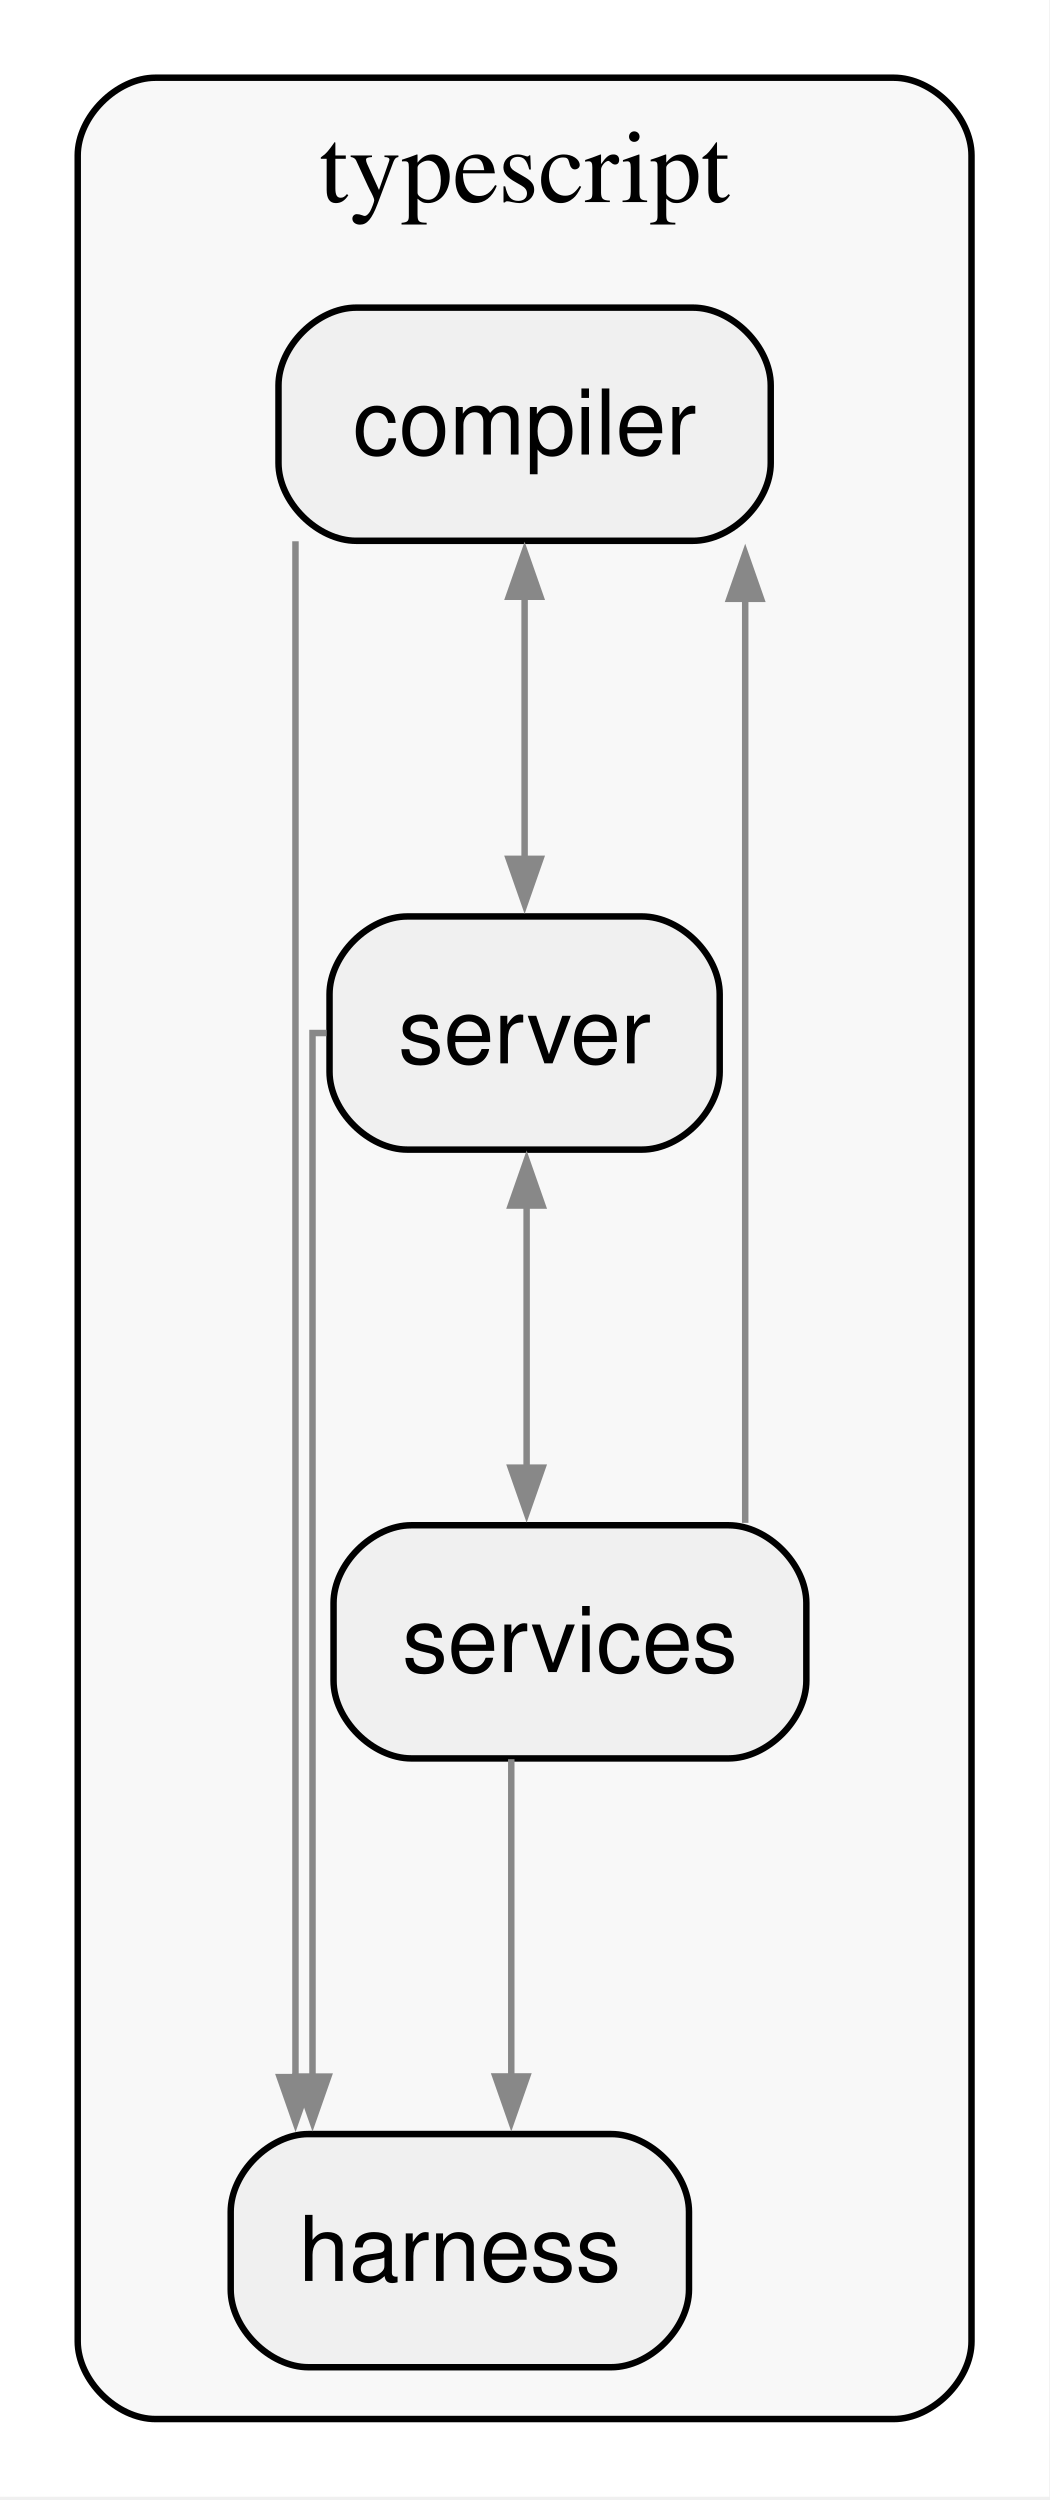
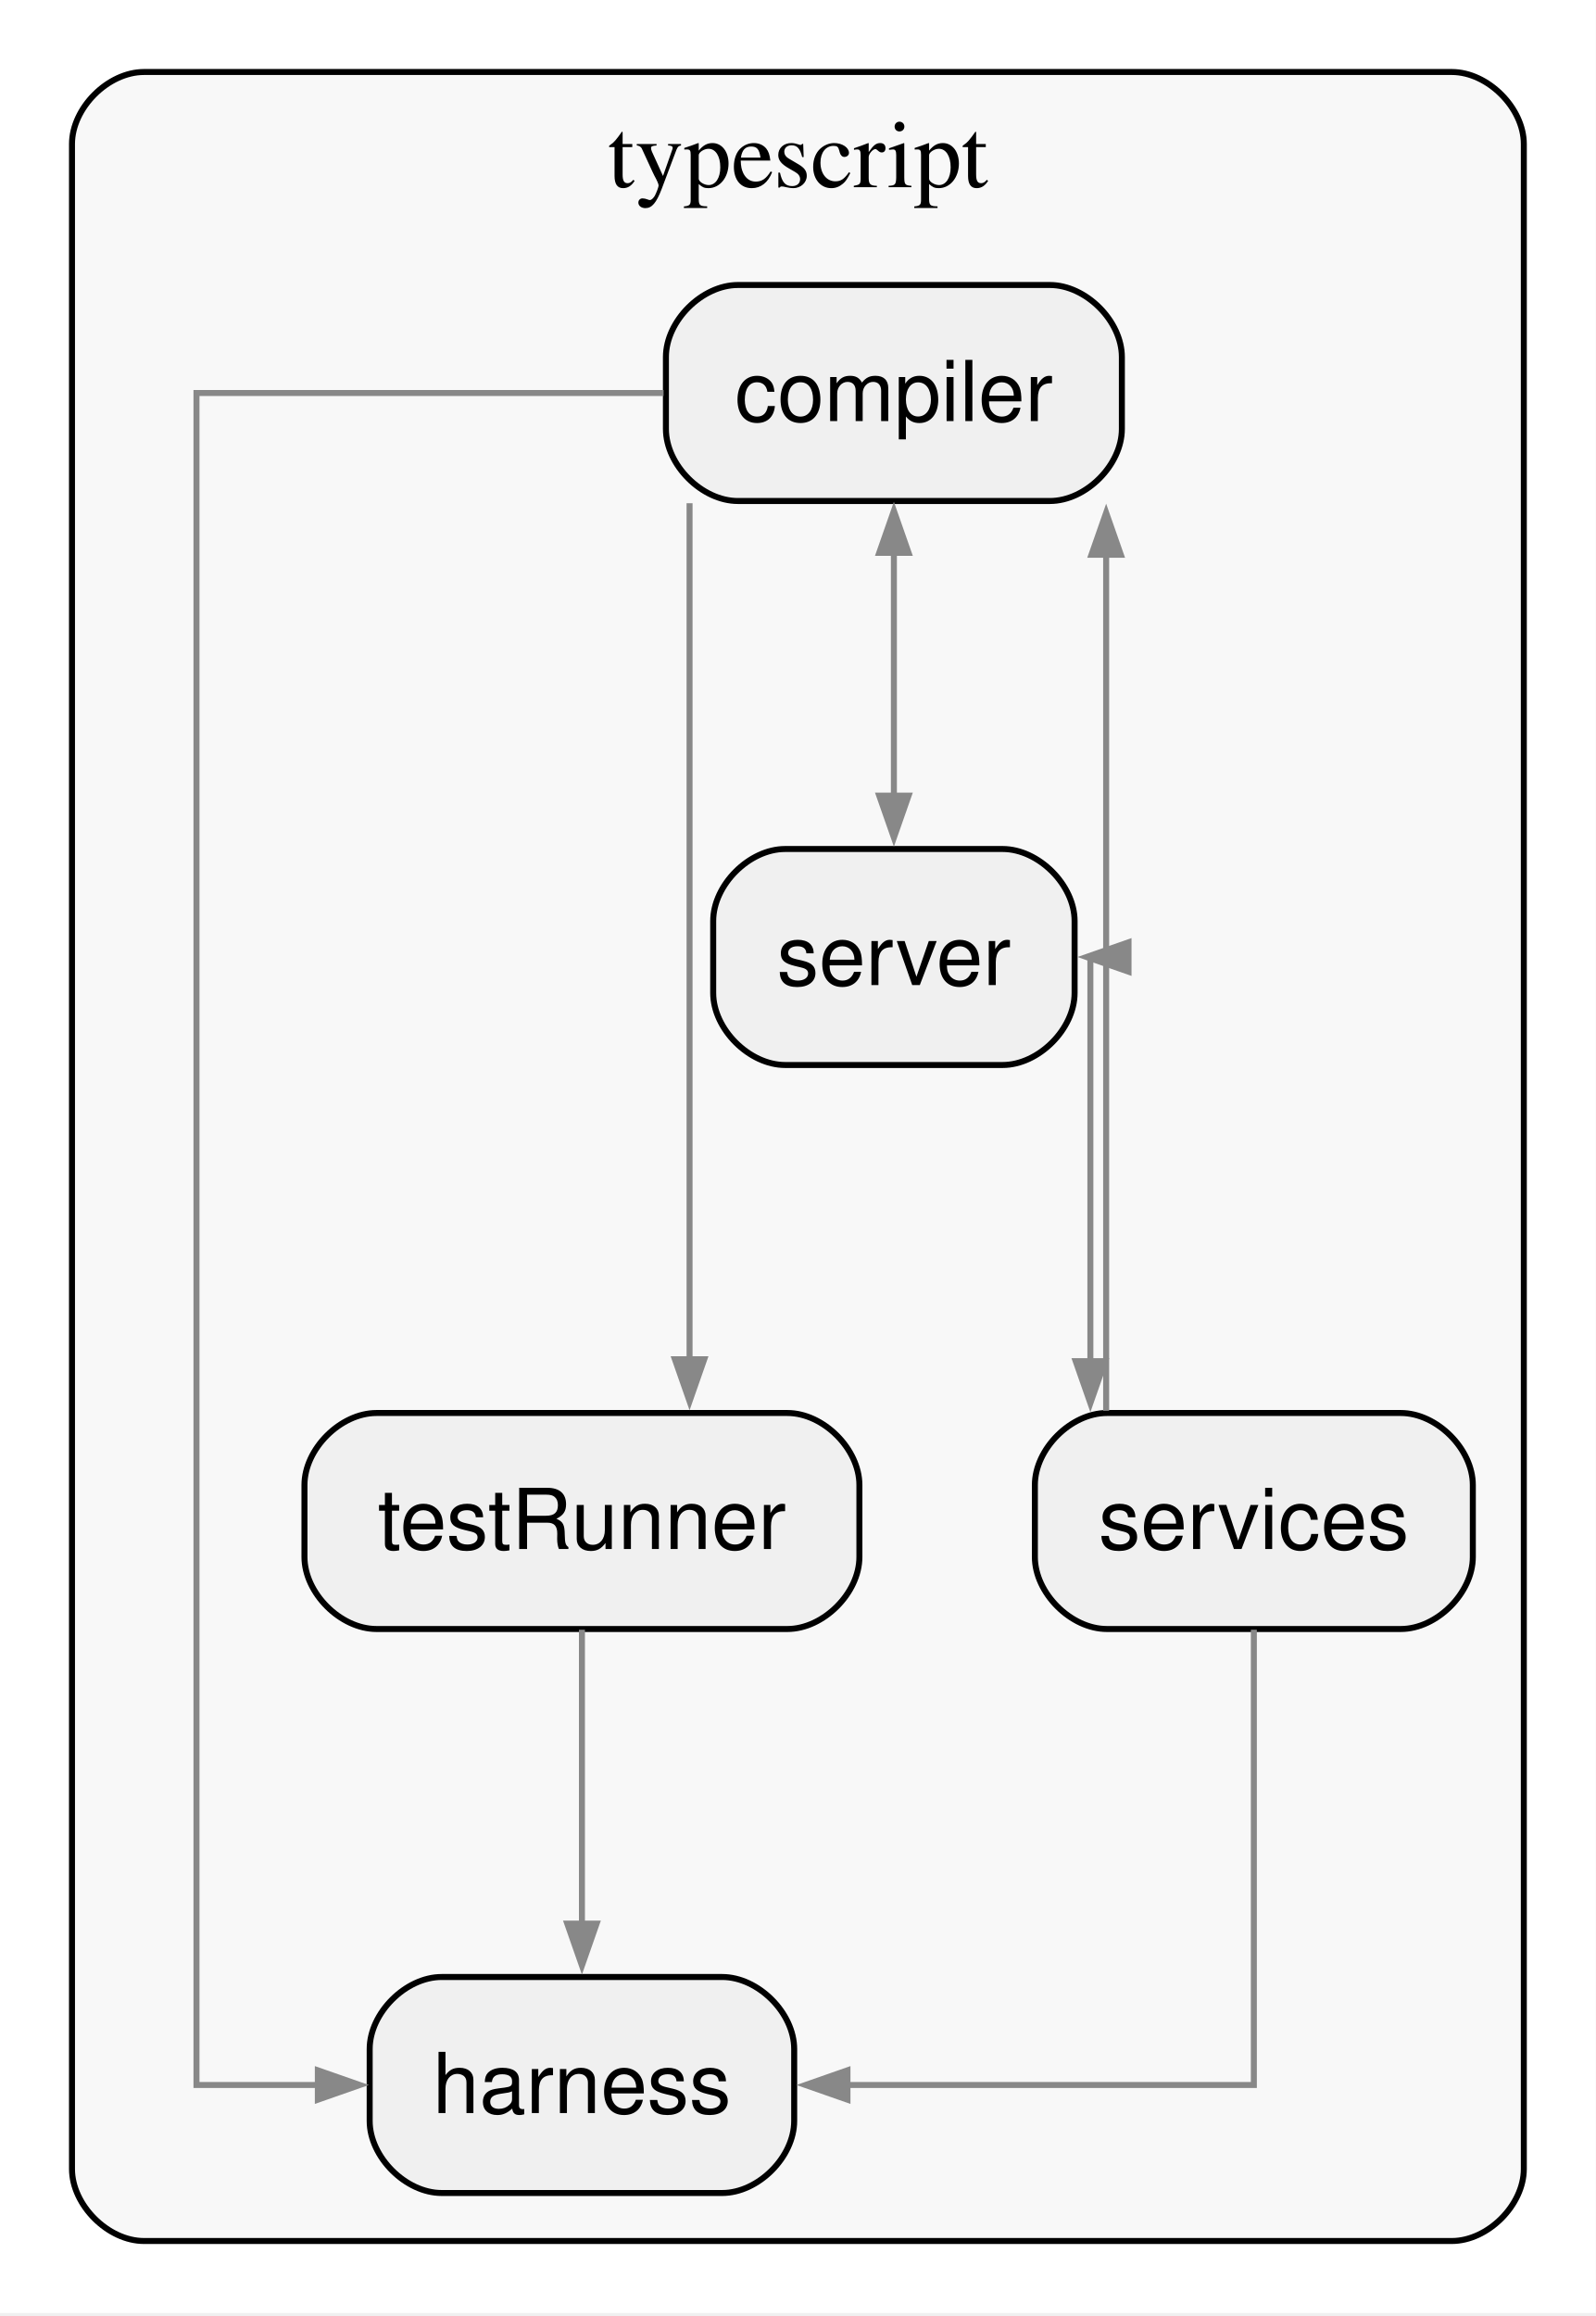
- <svg xmlns="http://www.w3.org/2000/svg" width="162pt" height="386pt" viewBox="0.00 0.00 162.00 386.00">
+ <svg xmlns="http://www.w3.org/2000/svg" width="266pt" height="386pt" viewBox="0.00 0.00 266.00 386.00">
  <g id="graph0" class="graph" transform="scale(1 1) rotate(0) translate(4 381.5)">
-     <polygon fill="white" stroke="none" points="-4,4 -4,-381.5 158,-381.5 158,4 -4,4" />
+     <polygon fill="white" stroke="none" points="-4,4 -4,-381.5 262,-381.5 262,4 -4,4" />
    <g id="clust1" class="cluster">
-       <path fill="#f8f8f8" stroke="black" d="M20,-8C20,-8 134,-8 134,-8 140,-8 146,-14 146,-20 146,-20 146,-357.5 146,-357.5 146,-363.5 140,-369.5 134,-369.5 134,-369.5 20,-369.5 20,-369.5 14,-369.5 8,-363.5 8,-357.5 8,-357.5 8,-20 8,-20 8,-14 14,-8 20,-8" />
-       <text xml:space="preserve" text-anchor="middle" x="77" y="-350.3" font-family="Times,serif" font-size="16.00">typescript</text>
+       <path fill="#f8f8f8" stroke="black" d="M20,-8C20,-8 238,-8 238,-8 244,-8 250,-14 250,-20 250,-20 250,-357.5 250,-357.5 250,-363.5 244,-369.5 238,-369.5 238,-369.5 20,-369.5 20,-369.5 14,-369.5 8,-363.5 8,-357.5 8,-357.5 8,-20 8,-20 8,-14 14,-8 20,-8" />
+       <text xml:space="preserve" text-anchor="middle" x="129" y="-350.3" font-family="Times,serif" font-size="16.00">typescript</text>
    </g>
    <g id="node1" class="node">
-       <path fill="#f0f0f0" stroke="black" d="M103,-334C103,-334 51,-334 51,-334 45,-334 39,-328 39,-322 39,-322 39,-310 39,-310 39,-304 45,-298 51,-298 51,-298 103,-298 103,-298 109,-298 115,-304 115,-310 115,-310 115,-322 115,-322 115,-328 109,-334 103,-334" />
-       <text xml:space="preserve" text-anchor="middle" x="77" y="-311.32" font-family="Helvetica,sans-Serif" font-size="14.00">compiler</text>
+       <path fill="#f0f0f0" stroke="black" d="M171,-334C171,-334 119,-334 119,-334 113,-334 107,-328 107,-322 107,-322 107,-310 107,-310 107,-304 113,-298 119,-298 119,-298 171,-298 171,-298 177,-298 183,-304 183,-310 183,-310 183,-322 183,-322 183,-328 177,-334 171,-334" />
+       <text xml:space="preserve" text-anchor="middle" x="145" y="-311.32" font-family="Helvetica,sans-Serif" font-size="14.00">compiler</text>
    </g>
    <g id="node2" class="node">
-       <path fill="#f0f0f0" stroke="black" d="M90.38,-52C90.38,-52 43.62,-52 43.62,-52 37.62,-52 31.62,-46 31.62,-40 31.62,-40 31.62,-28 31.62,-28 31.62,-22 37.62,-16 43.62,-16 43.62,-16 90.38,-16 90.38,-16 96.38,-16 102.38,-22 102.38,-28 102.38,-28 102.38,-40 102.38,-40 102.38,-46 96.38,-52 90.38,-52" />
-       <text xml:space="preserve" text-anchor="middle" x="67" y="-29.32" font-family="Helvetica,sans-Serif" font-size="14.00">harness</text>
+       <path fill="#f0f0f0" stroke="black" d="M116.38,-52C116.38,-52 69.62,-52 69.62,-52 63.62,-52 57.62,-46 57.62,-40 57.62,-40 57.62,-28 57.62,-28 57.62,-22 63.62,-16 69.62,-16 69.62,-16 116.38,-16 116.38,-16 122.38,-16 128.38,-22 128.38,-28 128.38,-28 128.38,-40 128.38,-40 128.38,-46 122.38,-52 116.38,-52" />
+       <text xml:space="preserve" text-anchor="middle" x="93" y="-29.32" font-family="Helvetica,sans-Serif" font-size="14.00">harness</text>
    </g>
    <g id="edge1" class="edge">
-       <path fill="none" stroke="#888888" d="M41.62,-297.93C41.62,-297.93 41.62,-60.8 41.62,-60.8" />
-       <polygon fill="#888888" stroke="#888888" points="44.08,-60.8 41.63,-53.8 39.18,-60.8 44.08,-60.8" />
+       <path fill="none" stroke="#888888" d="M106.61,-316C72.75,-316 28.75,-316 28.75,-316 28.75,-316 28.75,-34 28.75,-34 28.75,-34 48.98,-34 48.98,-34" />
+       <polygon fill="#888888" stroke="#888888" points="48.98,-36.45 55.98,-34 48.98,-31.55 48.98,-36.45" />
    </g>
    <g id="node3" class="node">
-       <path fill="#f0f0f0" stroke="black" d="M95.12,-240C95.12,-240 58.88,-240 58.88,-240 52.88,-240 46.88,-234 46.88,-228 46.88,-228 46.88,-216 46.88,-216 46.88,-210 52.88,-204 58.88,-204 58.88,-204 95.12,-204 95.12,-204 101.12,-204 107.12,-210 107.12,-216 107.12,-216 107.12,-228 107.12,-228 107.12,-234 101.12,-240 95.12,-240" />
-       <text xml:space="preserve" text-anchor="middle" x="77" y="-217.32" font-family="Helvetica,sans-Serif" font-size="14.00">server</text>
+       <path fill="#f0f0f0" stroke="black" d="M163.12,-240C163.12,-240 126.88,-240 126.88,-240 120.88,-240 114.88,-234 114.88,-228 114.88,-228 114.88,-216 114.88,-216 114.88,-210 120.88,-204 126.88,-204 126.88,-204 163.12,-204 163.12,-204 169.12,-204 175.12,-210 175.12,-216 175.12,-216 175.12,-228 175.12,-228 175.12,-234 169.12,-240 163.12,-240" />
+       <text xml:space="preserve" text-anchor="middle" x="145" y="-217.32" font-family="Helvetica,sans-Serif" font-size="14.00">server</text>
    </g>
    <g id="edge2" class="edge">
-       <path fill="none" stroke="#888888" d="M77,-289.36C77,-289.36 77,-248.9 77,-248.9" />
-       <polygon fill="#888888" stroke="#888888" points="74.55,-289.36 77,-296.36 79.45,-289.36 74.55,-289.36" />
-       <polygon fill="#888888" stroke="#888888" points="79.45,-248.9 77,-241.9 74.55,-248.9 79.45,-248.9" />
+       <path fill="none" stroke="#888888" d="M145,-289.36C145,-289.36 145,-248.9 145,-248.9" />
+       <polygon fill="#888888" stroke="#888888" points="142.55,-289.36 145,-296.36 147.45,-289.36 142.55,-289.36" />
+       <polygon fill="#888888" stroke="#888888" points="147.45,-248.9 145,-241.9 142.55,-248.9 147.45,-248.9" />
    </g>
-     <g id="edge4" class="edge">
-       <path fill="none" stroke="#888888" d="M46.4,-222C45.05,-222 44.25,-222 44.25,-222 44.25,-222 44.25,-60.88 44.25,-60.88" />
-       <polygon fill="#888888" stroke="#888888" points="46.7,-60.88 44.25,-53.88 41.8,-60.88 46.7,-60.88" />
+     <g id="node5" class="node">
+       <path fill="#f0f0f0" stroke="black" d="M127.25,-146C127.25,-146 58.75,-146 58.75,-146 52.75,-146 46.75,-140 46.75,-134 46.75,-134 46.75,-122 46.75,-122 46.75,-116 52.75,-110 58.75,-110 58.75,-110 127.25,-110 127.25,-110 133.25,-110 139.25,-116 139.25,-122 139.25,-122 139.25,-134 139.25,-134 139.25,-140 133.25,-146 127.25,-146" />
+       <text xml:space="preserve" text-anchor="middle" x="93" y="-123.33" font-family="Helvetica,sans-Serif" font-size="14.00">testRunner</text>
+     </g>
+     <g id="edge3" class="edge">
+       <path fill="none" stroke="#888888" d="M110.94,-297.63C110.94,-297.63 110.94,-154.96 110.94,-154.96" />
+       <polygon fill="#888888" stroke="#888888" points="113.39,-154.96 110.94,-147.96 108.49,-154.96 113.39,-154.96" />
    </g>
    <g id="node4" class="node">
-       <path fill="#f0f0f0" stroke="black" d="M108.5,-146C108.5,-146 59.5,-146 59.5,-146 53.5,-146 47.5,-140 47.5,-134 47.5,-134 47.5,-122 47.5,-122 47.5,-116 53.5,-110 59.5,-110 59.5,-110 108.5,-110 108.5,-110 114.5,-110 120.5,-116 120.5,-122 120.5,-122 120.5,-134 120.5,-134 120.5,-140 114.5,-146 108.5,-146" />
-       <text xml:space="preserve" text-anchor="middle" x="84" y="-123.33" font-family="Helvetica,sans-Serif" font-size="14.00">services</text>
+       <path fill="#f0f0f0" stroke="black" d="M229.5,-146C229.5,-146 180.5,-146 180.5,-146 174.5,-146 168.5,-140 168.5,-134 168.5,-134 168.5,-122 168.5,-122 168.5,-116 174.5,-110 180.5,-110 180.5,-110 229.5,-110 229.5,-110 235.5,-110 241.5,-116 241.5,-122 241.5,-122 241.5,-134 241.5,-134 241.5,-140 235.5,-146 229.5,-146" />
+       <text xml:space="preserve" text-anchor="middle" x="205" y="-123.33" font-family="Helvetica,sans-Serif" font-size="14.00">services</text>
    </g>
    <g id="edge5" class="edge">
-       <path fill="none" stroke="#888888" d="M77.31,-195.36C77.31,-195.36 77.31,-154.9 77.31,-154.9" />
-       <polygon fill="#888888" stroke="#888888" points="74.86,-195.36 77.31,-202.36 79.76,-195.36 74.86,-195.36" />
-       <polygon fill="#888888" stroke="#888888" points="79.76,-154.9 77.31,-147.9 74.86,-154.9 79.76,-154.9" />
+       <path fill="none" stroke="#888888" d="M177.54,-222C177.54,-222 177.75,-222 177.75,-222 177.75,-222 177.75,-154.64 177.75,-154.64" />
+       <polygon fill="#888888" stroke="#888888" points="184.11,-219.55 177.11,-222 184.11,-224.45 184.11,-219.55" />
+       <polygon fill="#888888" stroke="#888888" points="180.2,-154.64 177.75,-147.64 175.3,-154.64 180.2,-154.64" />
    </g>
    <g id="edge6" class="edge">
-       <path fill="none" stroke="#888888" d="M111.06,-146.37C111.06,-146.37 111.06,-289.04 111.06,-289.04" />
-       <polygon fill="#888888" stroke="#888888" points="108.61,-289.04 111.06,-296.04 113.51,-289.04 108.61,-289.04" />
+       <path fill="none" stroke="#888888" d="M180.38,-146.37C180.38,-146.37 180.38,-289.04 180.38,-289.04" />
+       <polygon fill="#888888" stroke="#888888" points="177.93,-289.04 180.38,-296.04 182.83,-289.04 177.93,-289.04" />
    </g>
    <g id="edge7" class="edge">
-       <path fill="none" stroke="#888888" d="M74.94,-109.88C74.94,-109.88 74.94,-60.9 74.94,-60.9" />
-       <polygon fill="#888888" stroke="#888888" points="77.39,-60.9 74.94,-53.9 72.49,-60.9 77.39,-60.9" />
+       <path fill="none" stroke="#888888" d="M205,-109.88C205,-82.56 205,-34 205,-34 205,-34 137.26,-34 137.26,-34" />
+       <polygon fill="#888888" stroke="#888888" points="137.26,-31.55 130.26,-34 137.26,-36.45 137.26,-31.55" />
+     </g>
+     <g id="edge9" class="edge">
+       <path fill="none" stroke="#888888" d="M93,-109.88C93,-109.88 93,-60.9 93,-60.9" />
+       <polygon fill="#888888" stroke="#888888" points="95.45,-60.9 93,-53.9 90.55,-60.9 95.45,-60.9" />
    </g>
  </g>
</svg>
